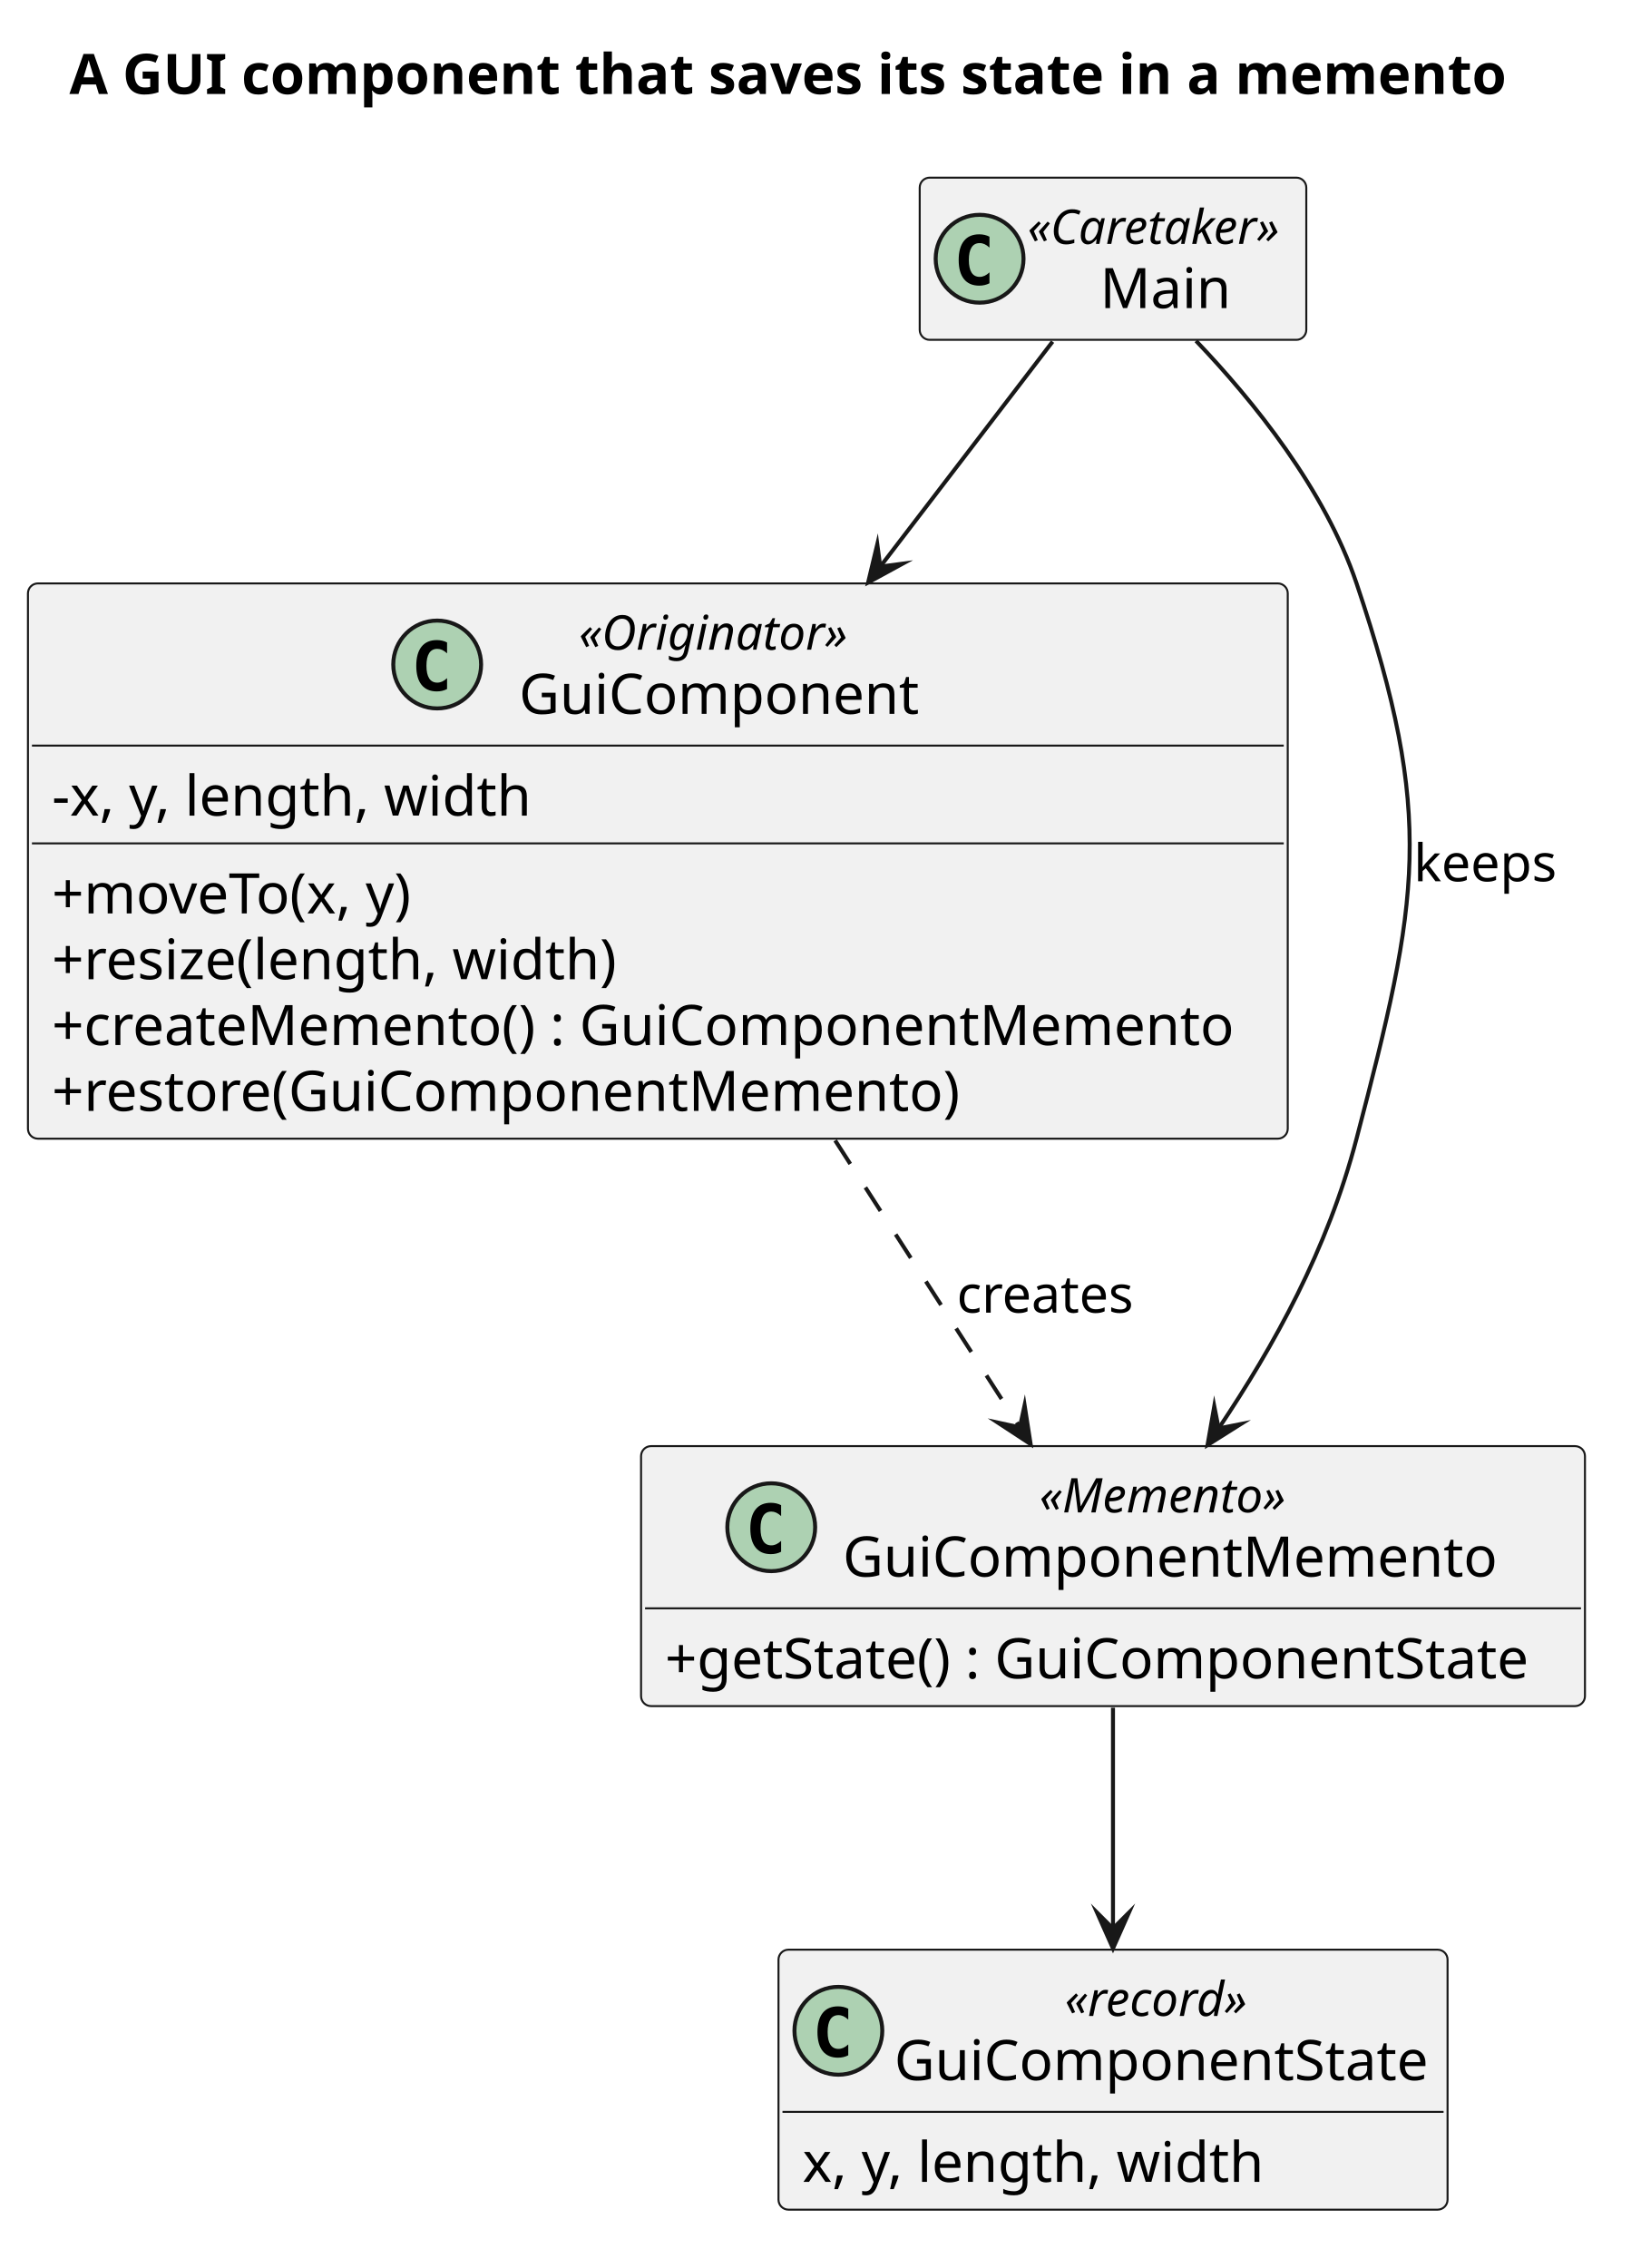
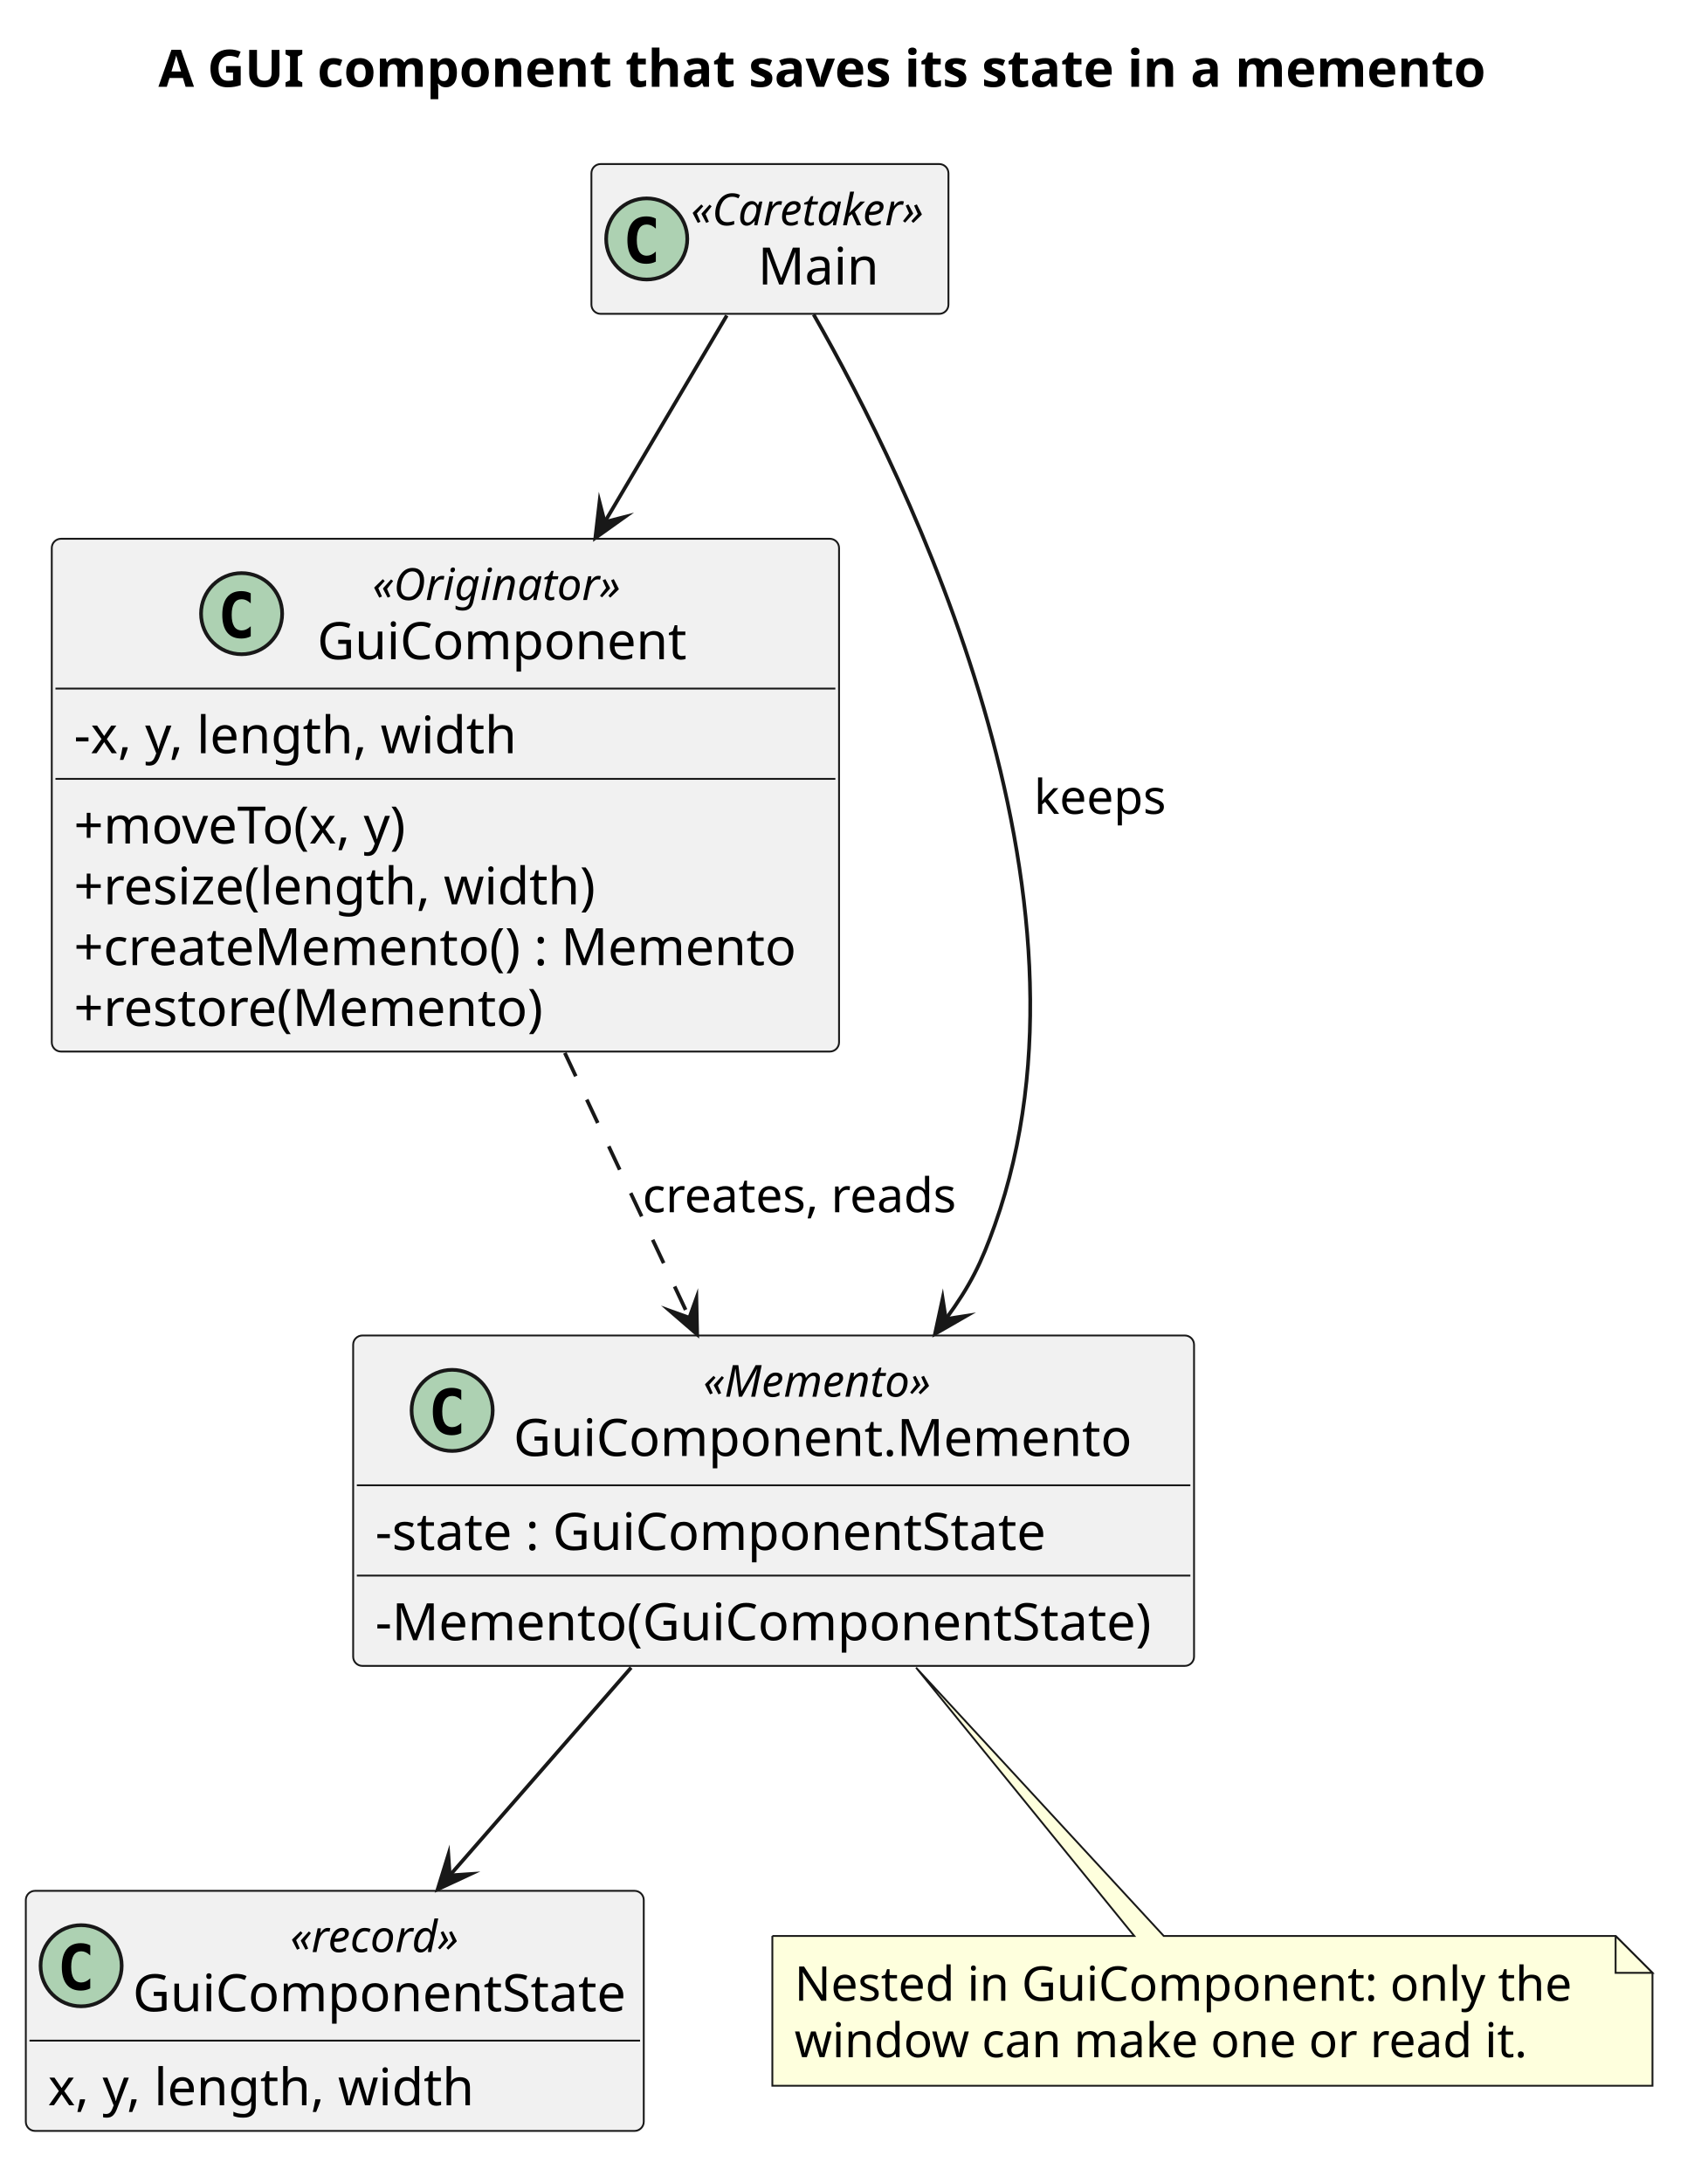
- <svg xmlns="http://www.w3.org/2000/svg" contentStyleType="text/css" data-diagram-type="CLASS" height="568px" preserveAspectRatio="none" style="width:411px;height:568px;background:#FFFFFF;" version="1.1" viewBox="0 0 411 568" width="411px" zoomAndPan="magnify">
+ <svg xmlns="http://www.w3.org/2000/svg" contentStyleType="text/css" data-diagram-type="CLASS" height="592px" preserveAspectRatio="none" style="width:463px;height:592px;background:#FFFFFF;" version="1.1" viewBox="0 0 463 592" width="463px" zoomAndPan="magnify">
  <defs />
  <g>
    <g class="title" data-source-line="3">
-       <text fill="#000000" font-family="sans-serif" font-size="14" font-weight="700" lengthAdjust="spacing" textLength="370.207" x="17.382" y="23.535">A GUI component that saves its state in a memento</text>
+       <text fill="#000000" font-family="sans-serif" font-size="14" font-weight="700" lengthAdjust="spacing" textLength="370.207" x="42.958" y="23.535">A GUI component that saves its state in a memento</text>
    </g>
    <g class="entity" data-qualified-name="GuiComponent" data-source-line="4" id="ent0001">
-       <rect fill="#F1F1F1" height="139.062" rx="2.5" ry="2.5" style="stroke:#181818;stroke-width:0.5;" width="315.529" x="7" y="146.108" />
-       <ellipse cx="109.498" cy="166.419" fill="#ADD1B2" rx="11" ry="11" style="stroke:#181818;stroke-width:1;" />
-       <path d="M111.971,172.562 Q111.39,172.861 110.751,173.01 Q110.112,173.16 109.406,173.16 Q106.899,173.16 105.58,171.508 Q104.26,169.856 104.26,166.735 Q104.26,163.605 105.58,161.953 Q106.899,160.302 109.406,160.302 Q110.112,160.302 110.759,160.451 Q111.407,160.601 111.971,160.899 L111.971,163.622 Q111.34,163.041 110.747,162.771 Q110.153,162.501 109.522,162.501 Q108.178,162.501 107.493,163.568 Q106.808,164.635 106.808,166.735 Q106.808,168.827 107.493,169.893 Q108.178,170.96 109.522,170.96 Q110.153,170.96 110.747,170.69 Q111.34,170.42 111.971,169.839 Z " fill="#000000" />
-       <text fill="#000000" font-family="sans-serif" font-size="12" font-style="italic" lengthAdjust="spacing" textLength="72.07" x="144.98" y="162.71">«Originator»</text>
-       <text fill="#000000" font-family="sans-serif" font-size="14" lengthAdjust="spacing" textLength="102.033" x="129.998" y="178.776">GuiComponent</text>
-       <line style="stroke:#181818;stroke-width:0.5;" x1="8" x2="321.529" y1="186.729" y2="186.729" />
-       <text fill="#000000" font-family="sans-serif" font-size="14" lengthAdjust="spacing" textLength="131.339" x="13" y="204.264">-x, y, length, width</text>
-       <line style="stroke:#181818;stroke-width:0.5;" x1="8" x2="321.529" y1="211.218" y2="211.218" />
-       <text fill="#000000" font-family="sans-serif" font-size="14" lengthAdjust="spacing" textLength="99.162" x="13" y="228.753">+moveTo(x, y)</text>
-       <text fill="#000000" font-family="sans-serif" font-size="14" lengthAdjust="spacing" textLength="150.391" x="13" y="245.241">+resize(length, width)</text>
-       <text fill="#000000" font-family="sans-serif" font-size="14" lengthAdjust="spacing" textLength="303.529" x="13" y="261.729">+createMemento() : GuiComponentMemento</text>
-       <text fill="#000000" font-family="sans-serif" font-size="14" lengthAdjust="spacing" textLength="233.55" x="13" y="278.218">+restore(GuiComponentMemento)</text>
+       <rect fill="#F1F1F1" height="139.062" rx="2.5" ry="2.5" style="stroke:#181818;stroke-width:0.5;" width="213.496" x="14.04" y="146.108" />
+       <ellipse cx="65.521" cy="166.419" fill="#ADD1B2" rx="11" ry="11" style="stroke:#181818;stroke-width:1;" />
+       <path d="M67.995,172.562 Q67.413,172.861 66.774,173.01 Q66.135,173.16 65.43,173.16 Q62.923,173.16 61.603,171.508 Q60.283,169.856 60.283,166.735 Q60.283,163.605 61.603,161.953 Q62.923,160.302 65.43,160.302 Q66.135,160.302 66.783,160.451 Q67.43,160.601 67.995,160.899 L67.995,163.622 Q67.364,163.041 66.77,162.771 Q66.177,162.501 65.546,162.501 Q64.201,162.501 63.516,163.568 Q62.831,164.635 62.831,166.735 Q62.831,168.827 63.516,169.893 Q64.201,170.96 65.546,170.96 Q66.177,170.96 66.77,170.69 Q67.364,170.42 67.995,169.839 Z " fill="#000000" />
+       <text fill="#000000" font-family="sans-serif" font-size="12" font-style="italic" lengthAdjust="spacing" textLength="72.07" x="101.003" y="162.71">«Originator»</text>
+       <text fill="#000000" font-family="sans-serif" font-size="14" lengthAdjust="spacing" textLength="102.033" x="86.021" y="178.776">GuiComponent</text>
+       <line style="stroke:#181818;stroke-width:0.5;" x1="15.04" x2="226.536" y1="186.729" y2="186.729" />
+       <text fill="#000000" font-family="sans-serif" font-size="14" lengthAdjust="spacing" textLength="131.339" x="20.04" y="204.264">-x, y, length, width</text>
+       <line style="stroke:#181818;stroke-width:0.5;" x1="15.04" x2="226.536" y1="211.218" y2="211.218" />
+       <text fill="#000000" font-family="sans-serif" font-size="14" lengthAdjust="spacing" textLength="99.162" x="20.04" y="228.753">+moveTo(x, y)</text>
+       <text fill="#000000" font-family="sans-serif" font-size="14" lengthAdjust="spacing" textLength="150.391" x="20.04" y="245.241">+resize(length, width)</text>
+       <text fill="#000000" font-family="sans-serif" font-size="14" lengthAdjust="spacing" textLength="201.496" x="20.04" y="261.729">+createMemento() : Memento</text>
+       <text fill="#000000" font-family="sans-serif" font-size="14" lengthAdjust="spacing" textLength="131.517" x="20.04" y="278.218">+restore(Memento)</text>
    </g>
-     <g class="entity" data-qualified-name="GuiComponentMemento" data-source-line="11" id="ent0002">
-       <rect fill="#F1F1F1" height="65.109" rx="2.5" ry="2.5" style="stroke:#181818;stroke-width:0.5;" width="236.41" x="160.56" y="362.168" />
-       <ellipse cx="193.166" cy="382.479" fill="#ADD1B2" rx="11" ry="11" style="stroke:#181818;stroke-width:1;" />
-       <path d="M195.639,388.622 Q195.058,388.921 194.419,389.07 Q193.78,389.22 193.074,389.22 Q190.567,389.22 189.247,387.568 Q187.928,385.916 187.928,382.795 Q187.928,379.665 189.247,378.014 Q190.567,376.362 193.074,376.362 Q193.78,376.362 194.427,376.511 Q195.075,376.661 195.639,376.959 L195.639,379.682 Q195.008,379.101 194.415,378.831 Q193.821,378.561 193.19,378.561 Q191.845,378.561 191.161,379.628 Q190.476,380.695 190.476,382.795 Q190.476,384.887 191.161,385.953 Q191.845,387.02 193.19,387.02 Q193.821,387.02 194.415,386.75 Q195.008,386.48 195.639,385.899 Z " fill="#000000" />
-       <text fill="#000000" font-family="sans-serif" font-size="12" font-style="italic" lengthAdjust="spacing" textLength="66.791" x="260.326" y="378.77">«Memento»</text>
-       <text fill="#000000" font-family="sans-serif" font-size="14" lengthAdjust="spacing" textLength="165.286" x="211.078" y="394.836">GuiComponentMemento</text>
-       <line style="stroke:#181818;stroke-width:0.5;" x1="161.56" x2="395.97" y1="402.789" y2="402.789" />
-       <text fill="#000000" font-family="sans-serif" font-size="14" lengthAdjust="spacing" textLength="224.41" x="166.56" y="420.325">+getState() : GuiComponentState</text>
+     <g class="entity" data-qualified-name="Memento" data-source-line="11" id="ent0002">
+       <rect fill="#F1F1F1" height="89.598" rx="2.5" ry="2.5" style="stroke:#181818;stroke-width:0.5;" width="228.036" x="95.77" y="362.168" />
+       <ellipse cx="122.614" cy="382.479" fill="#ADD1B2" rx="11" ry="11" style="stroke:#181818;stroke-width:1;" />
+       <path d="M125.087,388.622 Q124.506,388.921 123.867,389.07 Q123.228,389.22 122.522,389.22 Q120.016,389.22 118.696,387.568 Q117.376,385.916 117.376,382.795 Q117.376,379.665 118.696,378.014 Q120.016,376.362 122.522,376.362 Q123.228,376.362 123.875,376.511 Q124.523,376.661 125.087,376.959 L125.087,379.682 Q124.456,379.101 123.863,378.831 Q123.269,378.561 122.639,378.561 Q121.294,378.561 120.609,379.628 Q119.924,380.695 119.924,382.795 Q119.924,384.887 120.609,385.953 Q121.294,387.02 122.639,387.02 Q123.269,387.02 123.863,386.75 Q124.456,386.48 125.087,385.899 Z " fill="#000000" />
+       <text fill="#000000" font-family="sans-serif" font-size="12" font-style="italic" lengthAdjust="spacing" textLength="66.791" x="190.709" y="378.77">«Memento»</text>
+       <text fill="#000000" font-family="sans-serif" font-size="14" lengthAdjust="spacing" textLength="169.716" x="139.246" y="394.836">GuiComponent.Memento</text>
+       <line style="stroke:#181818;stroke-width:0.5;" x1="96.77" x2="322.806" y1="402.789" y2="402.789" />
+       <text fill="#000000" font-family="sans-serif" font-size="14" lengthAdjust="spacing" textLength="190.107" x="101.77" y="420.325">-state : GuiComponentState</text>
+       <line style="stroke:#181818;stroke-width:0.5;" x1="96.77" x2="322.806" y1="427.278" y2="427.278" />
+       <text fill="#000000" font-family="sans-serif" font-size="14" lengthAdjust="spacing" textLength="216.036" x="101.77" y="444.813">-Memento(GuiComponentState)</text>
    </g>
-     <g class="entity" data-qualified-name="GuiComponentState" data-source-line="14" id="ent0003">
-       <rect fill="#F1F1F1" height="65.109" rx="2.5" ry="2.5" style="stroke:#181818;stroke-width:0.5;" width="167.577" x="194.98" y="488.278" />
-       <ellipse cx="209.98" cy="508.589" fill="#ADD1B2" rx="11" ry="11" style="stroke:#181818;stroke-width:1;" />
-       <path d="M212.453,514.732 Q211.872,515.031 211.233,515.18 Q210.594,515.33 209.888,515.33 Q207.381,515.33 206.061,513.678 Q204.742,512.026 204.742,508.905 Q204.742,505.775 206.061,504.123 Q207.381,502.472 209.888,502.472 Q210.594,502.472 211.241,502.621 Q211.889,502.771 212.453,503.069 L212.453,505.792 Q211.822,505.211 211.229,504.941 Q210.635,504.671 210.004,504.671 Q208.66,504.671 207.975,505.738 Q207.29,506.805 207.29,508.905 Q207.29,510.997 207.975,512.063 Q208.66,513.13 210.004,513.13 Q210.635,513.13 211.229,512.86 Q211.822,512.59 212.453,512.009 Z " fill="#000000" />
-       <text fill="#000000" font-family="sans-serif" font-size="12" font-style="italic" lengthAdjust="spacing" textLength="50.15" x="266.693" y="504.88">«record»</text>
-       <text fill="#000000" font-family="sans-serif" font-size="14" lengthAdjust="spacing" textLength="135.577" x="223.98" y="520.946">GuiComponentState</text>
-       <line style="stroke:#181818;stroke-width:0.5;" x1="195.98" x2="361.557" y1="528.899" y2="528.899" />
-       <text fill="#000000" font-family="sans-serif" font-size="14" lengthAdjust="spacing" textLength="123.238" x="200.98" y="546.434">x, y, length, width</text>
+     <g class="entity" data-qualified-name="GuiComponentState" data-source-line="15" id="ent0003">
+       <rect fill="#F1F1F1" height="65.109" rx="2.5" ry="2.5" style="stroke:#181818;stroke-width:0.5;" width="167.577" x="7" y="512.768" />
+       <ellipse cx="22" cy="533.079" fill="#ADD1B2" rx="11" ry="11" style="stroke:#181818;stroke-width:1;" />
+       <path d="M24.473,539.222 Q23.892,539.521 23.253,539.67 Q22.614,539.82 21.908,539.82 Q19.401,539.82 18.081,538.168 Q16.762,536.516 16.762,533.395 Q16.762,530.265 18.081,528.614 Q19.401,526.962 21.908,526.962 Q22.614,526.962 23.261,527.111 Q23.909,527.26 24.473,527.559 L24.473,530.282 Q23.842,529.701 23.249,529.431 Q22.655,529.161 22.024,529.161 Q20.68,529.161 19.995,530.228 Q19.31,531.295 19.31,533.395 Q19.31,535.486 19.995,536.553 Q20.68,537.62 22.024,537.62 Q22.655,537.62 23.249,537.35 Q23.842,537.08 24.473,536.499 Z " fill="#000000" />
+       <text fill="#000000" font-family="sans-serif" font-size="12" font-style="italic" lengthAdjust="spacing" textLength="50.15" x="78.713" y="529.37">«record»</text>
+       <text fill="#000000" font-family="sans-serif" font-size="14" lengthAdjust="spacing" textLength="135.577" x="36" y="545.436">GuiComponentState</text>
+       <line style="stroke:#181818;stroke-width:0.5;" x1="8" x2="173.577" y1="553.389" y2="553.389" />
+       <text fill="#000000" font-family="sans-serif" font-size="14" lengthAdjust="spacing" textLength="123.238" x="13" y="570.924">x, y, length, width</text>
    </g>
-     <g class="entity" data-qualified-name="Main" data-source-line="17" id="ent0004">
-       <rect fill="#F1F1F1" height="40.621" rx="2.5" ry="2.5" style="stroke:#181818;stroke-width:0.5;" width="96.824" x="230.35" y="44.488" />
-       <ellipse cx="245.35" cy="64.799" fill="#ADD1B2" rx="11" ry="11" style="stroke:#181818;stroke-width:1;" />
-       <path d="M247.823,70.942 Q247.242,71.241 246.603,71.39 Q245.964,71.54 245.258,71.54 Q242.751,71.54 241.431,69.888 Q240.112,68.236 240.112,65.115 Q240.112,61.985 241.431,60.334 Q242.751,58.682 245.258,58.682 Q245.964,58.682 246.611,58.831 Q247.259,58.98 247.823,59.279 L247.823,62.002 Q247.192,61.421 246.599,61.151 Q246.005,60.881 245.374,60.881 Q244.03,60.881 243.345,61.948 Q242.66,63.015 242.66,65.115 Q242.66,67.207 243.345,68.273 Q244.03,69.34 245.374,69.34 Q246.005,69.34 246.599,69.07 Q247.192,68.8 247.823,68.219 Z " fill="#000000" />
-       <text fill="#000000" font-family="sans-serif" font-size="12" font-style="italic" lengthAdjust="spacing" textLength="68.824" x="257.35" y="61.09">«Caretaker»</text>
-       <text fill="#000000" font-family="sans-serif" font-size="14" lengthAdjust="spacing" textLength="32.525" x="275.499" y="77.156">Main</text>
+     <g class="entity" data-qualified-name="Main" data-source-line="18" id="ent0004">
+       <rect fill="#F1F1F1" height="40.621" rx="2.5" ry="2.5" style="stroke:#181818;stroke-width:0.5;" width="96.824" x="160.38" y="44.488" />
+       <ellipse cx="175.38" cy="64.799" fill="#ADD1B2" rx="11" ry="11" style="stroke:#181818;stroke-width:1;" />
+       <path d="M177.853,70.942 Q177.272,71.241 176.633,71.39 Q175.994,71.54 175.288,71.54 Q172.781,71.54 171.462,69.888 Q170.142,68.236 170.142,65.115 Q170.142,61.985 171.462,60.334 Q172.781,58.682 175.288,58.682 Q175.994,58.682 176.641,58.831 Q177.289,58.98 177.853,59.279 L177.853,62.002 Q177.222,61.421 176.629,61.151 Q176.035,60.881 175.404,60.881 Q174.06,60.881 173.375,61.948 Q172.69,63.015 172.69,65.115 Q172.69,67.207 173.375,68.273 Q174.06,69.34 175.404,69.34 Q176.035,69.34 176.629,69.07 Q177.222,68.8 177.853,68.219 Z " fill="#000000" />
+       <text fill="#000000" font-family="sans-serif" font-size="12" font-style="italic" lengthAdjust="spacing" textLength="68.824" x="187.38" y="61.09">«Caretaker»</text>
+       <text fill="#000000" font-family="sans-serif" font-size="14" lengthAdjust="spacing" textLength="32.525" x="205.529" y="77.156">Main</text>
    </g>
-     <g class="link" data-entity-1="ent0004" data-entity-2="ent0002" data-link-type="dependency" data-source-line="18" id="lnk5">
-       <path codeLine="18" d="M299.56,85.368 C313.93,100.408 331.83,122.548 339.76,146.108 C359.49,204.678 355.41,225.378 339.76,285.168 C332.48,312.988 319.083,337.044 305.223,357.734" fill="none" id="Main-to-GuiComponentMemento" style="stroke:#181818;stroke-width:1;" />
-       <polygon fill="#181818" points="302.44,361.888,310.772,356.637,305.223,357.734,304.126,352.185,302.44,361.888" style="stroke:#181818;stroke-width:1;stroke-linejoin:miter;stroke-miterlimit:10;" />
-       <text fill="#000000" font-family="sans-serif" font-size="13" lengthAdjust="spacing" textLength="36.893" x="354.07" y="220.707">keeps</text>
+     <g class="entity" data-qualified-name="GMN9" data-source-line="24" id="ent0010">
+       <path d="M209.45,525.008 L209.45,565.629 A0,0 0 0 0 209.45,565.629 L448.124,565.629 A0,0 0 0 0 448.124,565.629 L448.124,535.008 L438.124,525.008 L315.59,525.008 L248.42,452.238 L307.59,525.008 L209.45,525.008 A0,0 0 0 0 209.45,525.008" fill="#FEFFDD" style="stroke:#181818;stroke-width:0.5;" />
+       <path d="M438.124,525.008 L438.124,535.008 L448.124,535.008 L438.124,525.008" fill="#FEFFDD" style="stroke:#181818;stroke-width:0.5;" />
+       <text fill="#000000" font-family="sans-serif" font-size="13" lengthAdjust="spacing" textLength="217.674" x="215.45" y="542.577">Nested in GuiComponent: only the</text>
+       <text fill="#000000" font-family="sans-serif" font-size="13" lengthAdjust="spacing" textLength="206.026" x="215.45" y="557.887">window can make one or read it.</text>
    </g>
-     <g class="link" data-entity-1="ent0004" data-entity-2="ent0001" data-link-type="dependency" data-source-line="19" id="lnk6">
-       <path codeLine="19" d="M263.63,85.558 C251.69,101.138 237.35,119.869 220.47,141.909" fill="none" id="Main-to-GuiComponent" style="stroke:#181818;stroke-width:1;" />
-       <polygon fill="#181818" points="217.43,145.878,226.078,141.165,220.47,141.909,219.727,136.301,217.43,145.878" style="stroke:#181818;stroke-width:1;stroke-linejoin:miter;stroke-miterlimit:10;" />
+     <g class="link" data-entity-1="ent0004" data-entity-2="ent0002" data-link-type="dependency" data-source-line="19" id="lnk5">
+       <path codeLine="19" d="M220.64,85.288 C246.18,129.908 301.63,242.538 269.79,332.168 C266.09,342.598 263.159,348.58 256.499,357.7" fill="none" id="Main-to-Memento" style="stroke:#181818;stroke-width:1;" />
+       <polygon fill="#181818" points="253.55,361.738,262.088,356.829,256.499,357.7,255.627,352.111,253.55,361.738" style="stroke:#181818;stroke-width:1;stroke-linejoin:miter;stroke-miterlimit:10;" />
+       <text fill="#000000" font-family="sans-serif" font-size="13" lengthAdjust="spacing" textLength="36.893" x="280.39" y="220.707">keeps</text>
    </g>
-     <g class="link" data-entity-1="ent0001" data-entity-2="ent0002" data-link-type="dependency" data-source-line="20" id="lnk7">
-       <path codeLine="20" d="M209.17,285.608 C226.05,311.828 241.773,336.264 255.423,357.464" fill="none" id="GuiComponent-to-GuiComponentMemento" style="stroke:#181818;stroke-width:1;stroke-dasharray:7,7;" />
-       <polygon fill="#181818" points="258.13,361.668,256.621,351.936,255.423,357.464,249.895,356.267,258.13,361.668" style="stroke:#181818;stroke-width:1;stroke-linejoin:miter;stroke-miterlimit:10;" />
-       <text fill="#000000" font-family="sans-serif" font-size="13" lengthAdjust="spacing" textLength="45.132" x="239.64" y="328.737">creates</text>
+     <g class="link" data-entity-1="ent0004" data-entity-2="ent0001" data-link-type="dependency" data-source-line="20" id="lnk6">
+       <path codeLine="20" d="M197.1,85.558 C187.89,101.138 177.015,119.534 163.985,141.574" fill="none" id="Main-to-GuiComponent" style="stroke:#181818;stroke-width:1;" />
+       <polygon fill="#181818" points="161.44,145.878,169.464,140.167,163.985,141.574,162.577,136.095,161.44,145.878" style="stroke:#181818;stroke-width:1;stroke-linejoin:miter;stroke-miterlimit:10;" />
    </g>
-     <g class="link" data-entity-1="ent0002" data-entity-2="ent0003" data-link-type="dependency" data-source-line="21" id="lnk8">
-       <path codeLine="21" d="M278.76,427.688 C278.76,446.218 278.76,464.468 278.76,482.978" fill="none" id="GuiComponentMemento-to-GuiComponentState" style="stroke:#181818;stroke-width:1;" />
-       <polygon fill="#181818" points="278.76,487.978,282.76,478.978,278.76,482.978,274.76,478.978,278.76,487.978" style="stroke:#181818;stroke-width:1;stroke-linejoin:miter;stroke-miterlimit:10;" />
+     <g class="link" data-entity-1="ent0001" data-entity-2="ent0002" data-link-type="dependency" data-source-line="21" id="lnk7">
+       <path codeLine="21" d="M153.17,285.528 C165.15,311.008 176.274,334.663 186.934,357.353" fill="none" id="GuiComponent-to-Memento" style="stroke:#181818;stroke-width:1;stroke-dasharray:7,7;" />
+       <polygon fill="#181818" points="189.06,361.878,188.853,352.032,186.934,357.353,181.613,355.433,189.06,361.878" style="stroke:#181818;stroke-width:1;stroke-linejoin:miter;stroke-miterlimit:10;" />
+       <text fill="#000000" font-family="sans-serif" font-size="13" lengthAdjust="spacing" textLength="87.909" x="174.26" y="328.737">creates, reads</text>
+     </g>
+     <g class="link" data-entity-1="ent0002" data-entity-2="ent0003" data-link-type="dependency" data-source-line="22" id="lnk8">
+       <path codeLine="22" d="M171.15,452.238 C154.05,471.838 137.609,490.682 121.969,508.592" fill="none" id="Memento-to-GuiComponentState" style="stroke:#181818;stroke-width:1;" />
+       <polygon fill="#181818" points="118.68,512.358,127.613,508.21,121.969,508.592,121.587,502.948,118.68,512.358" style="stroke:#181818;stroke-width:1;stroke-linejoin:miter;stroke-miterlimit:10;" />
    </g>
  </g>
</svg>
